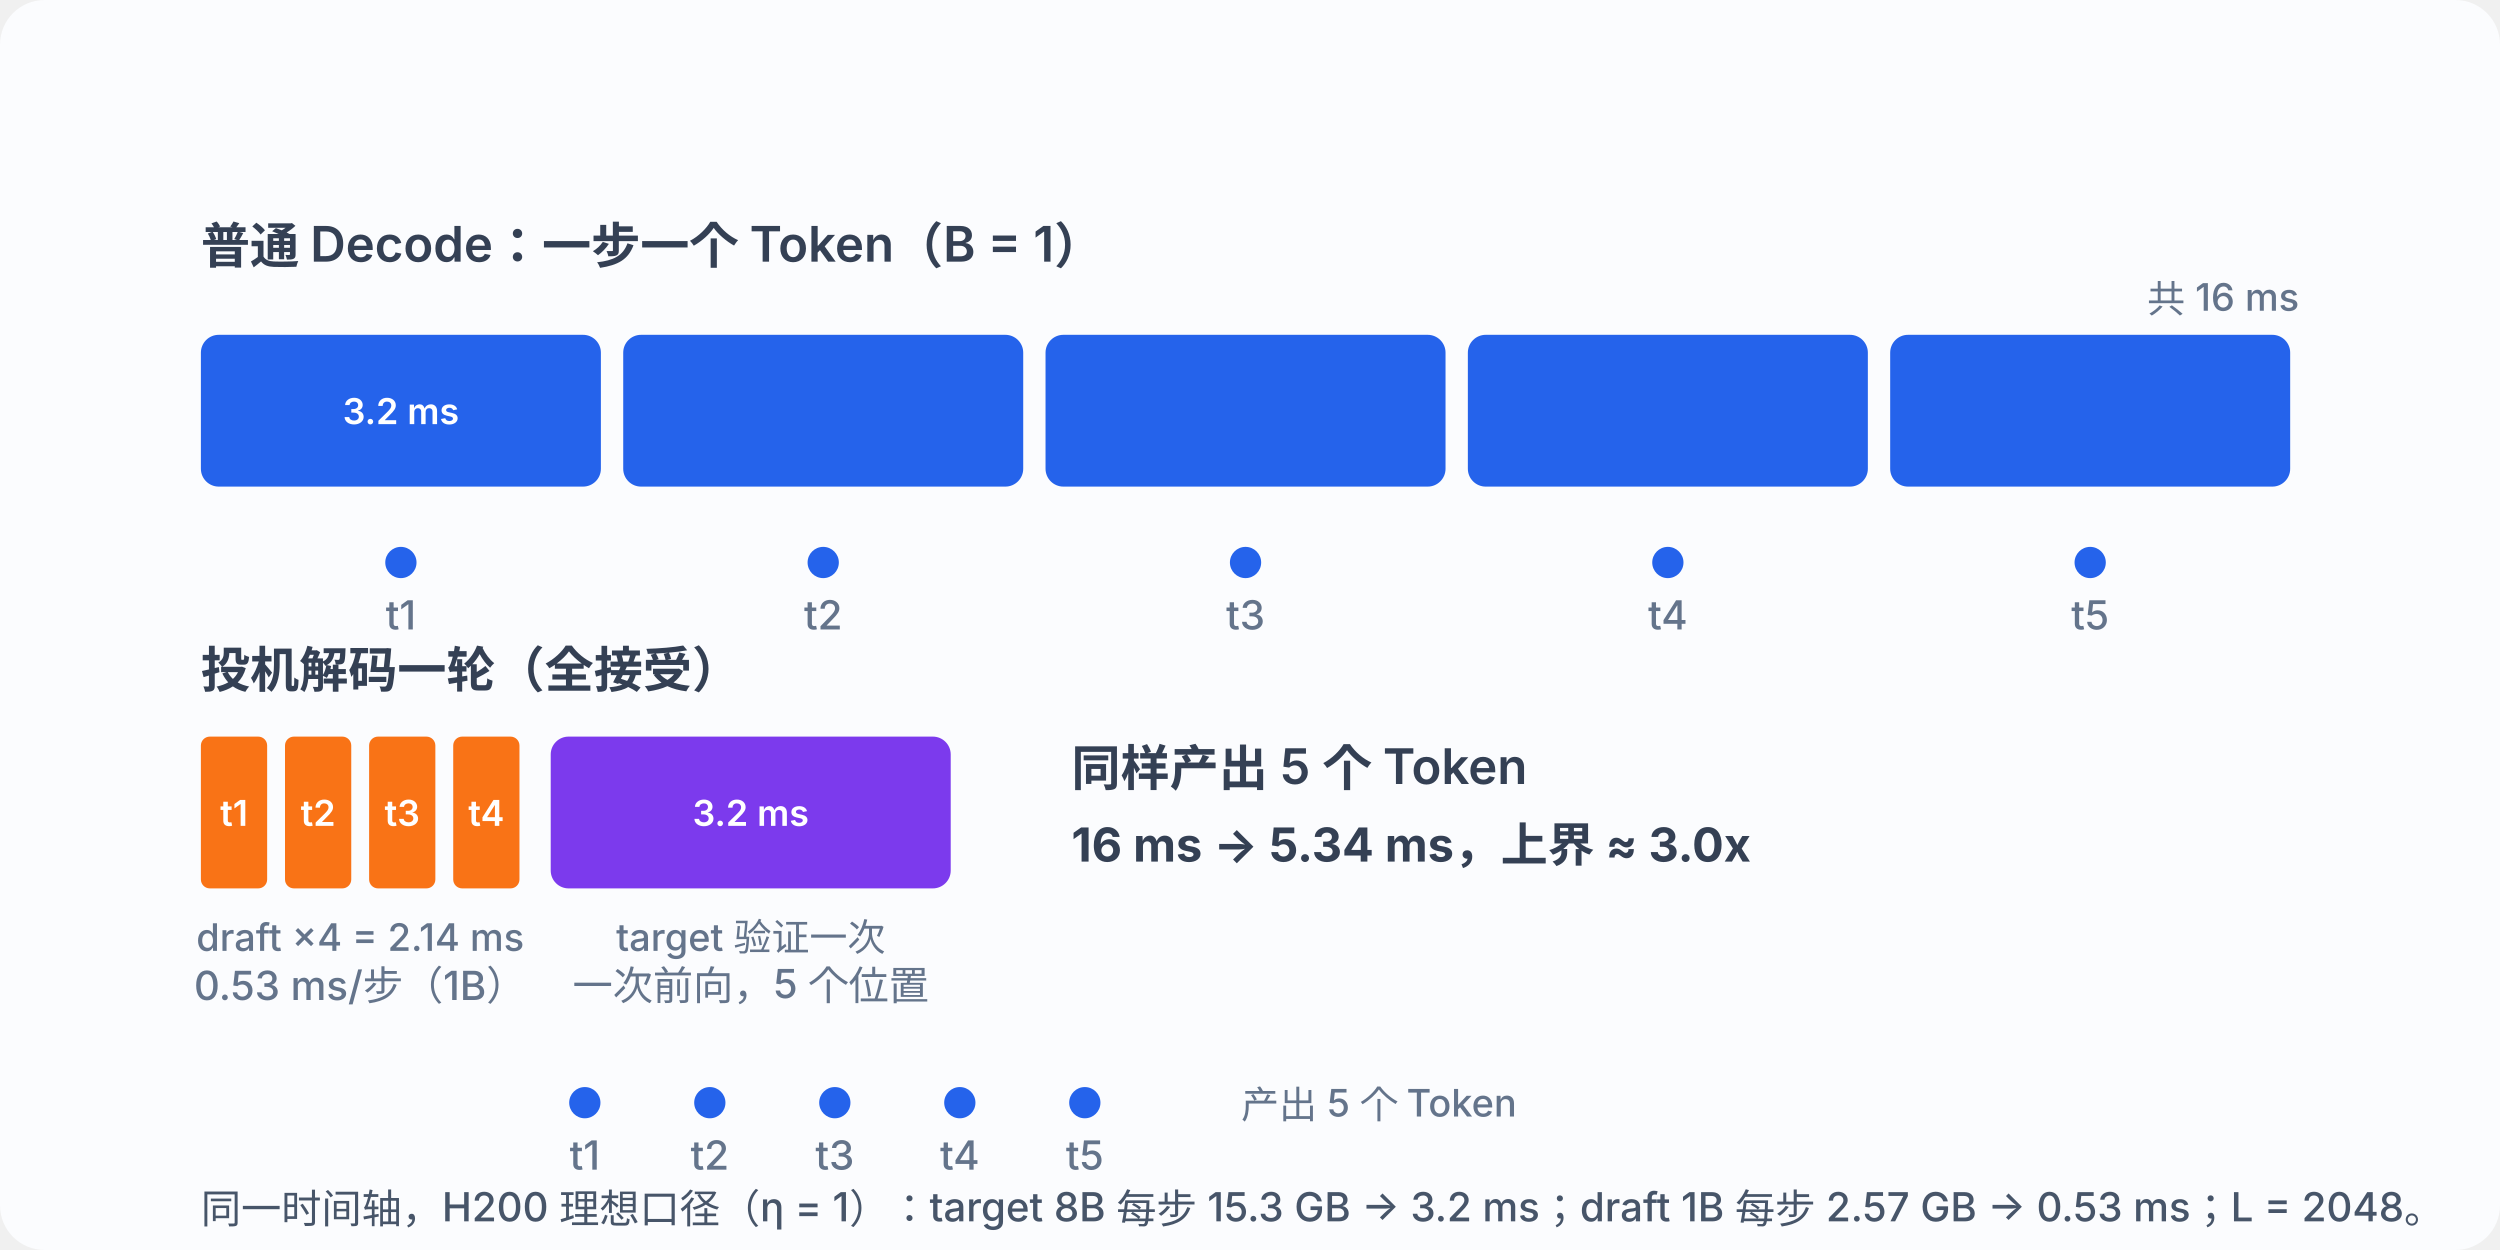
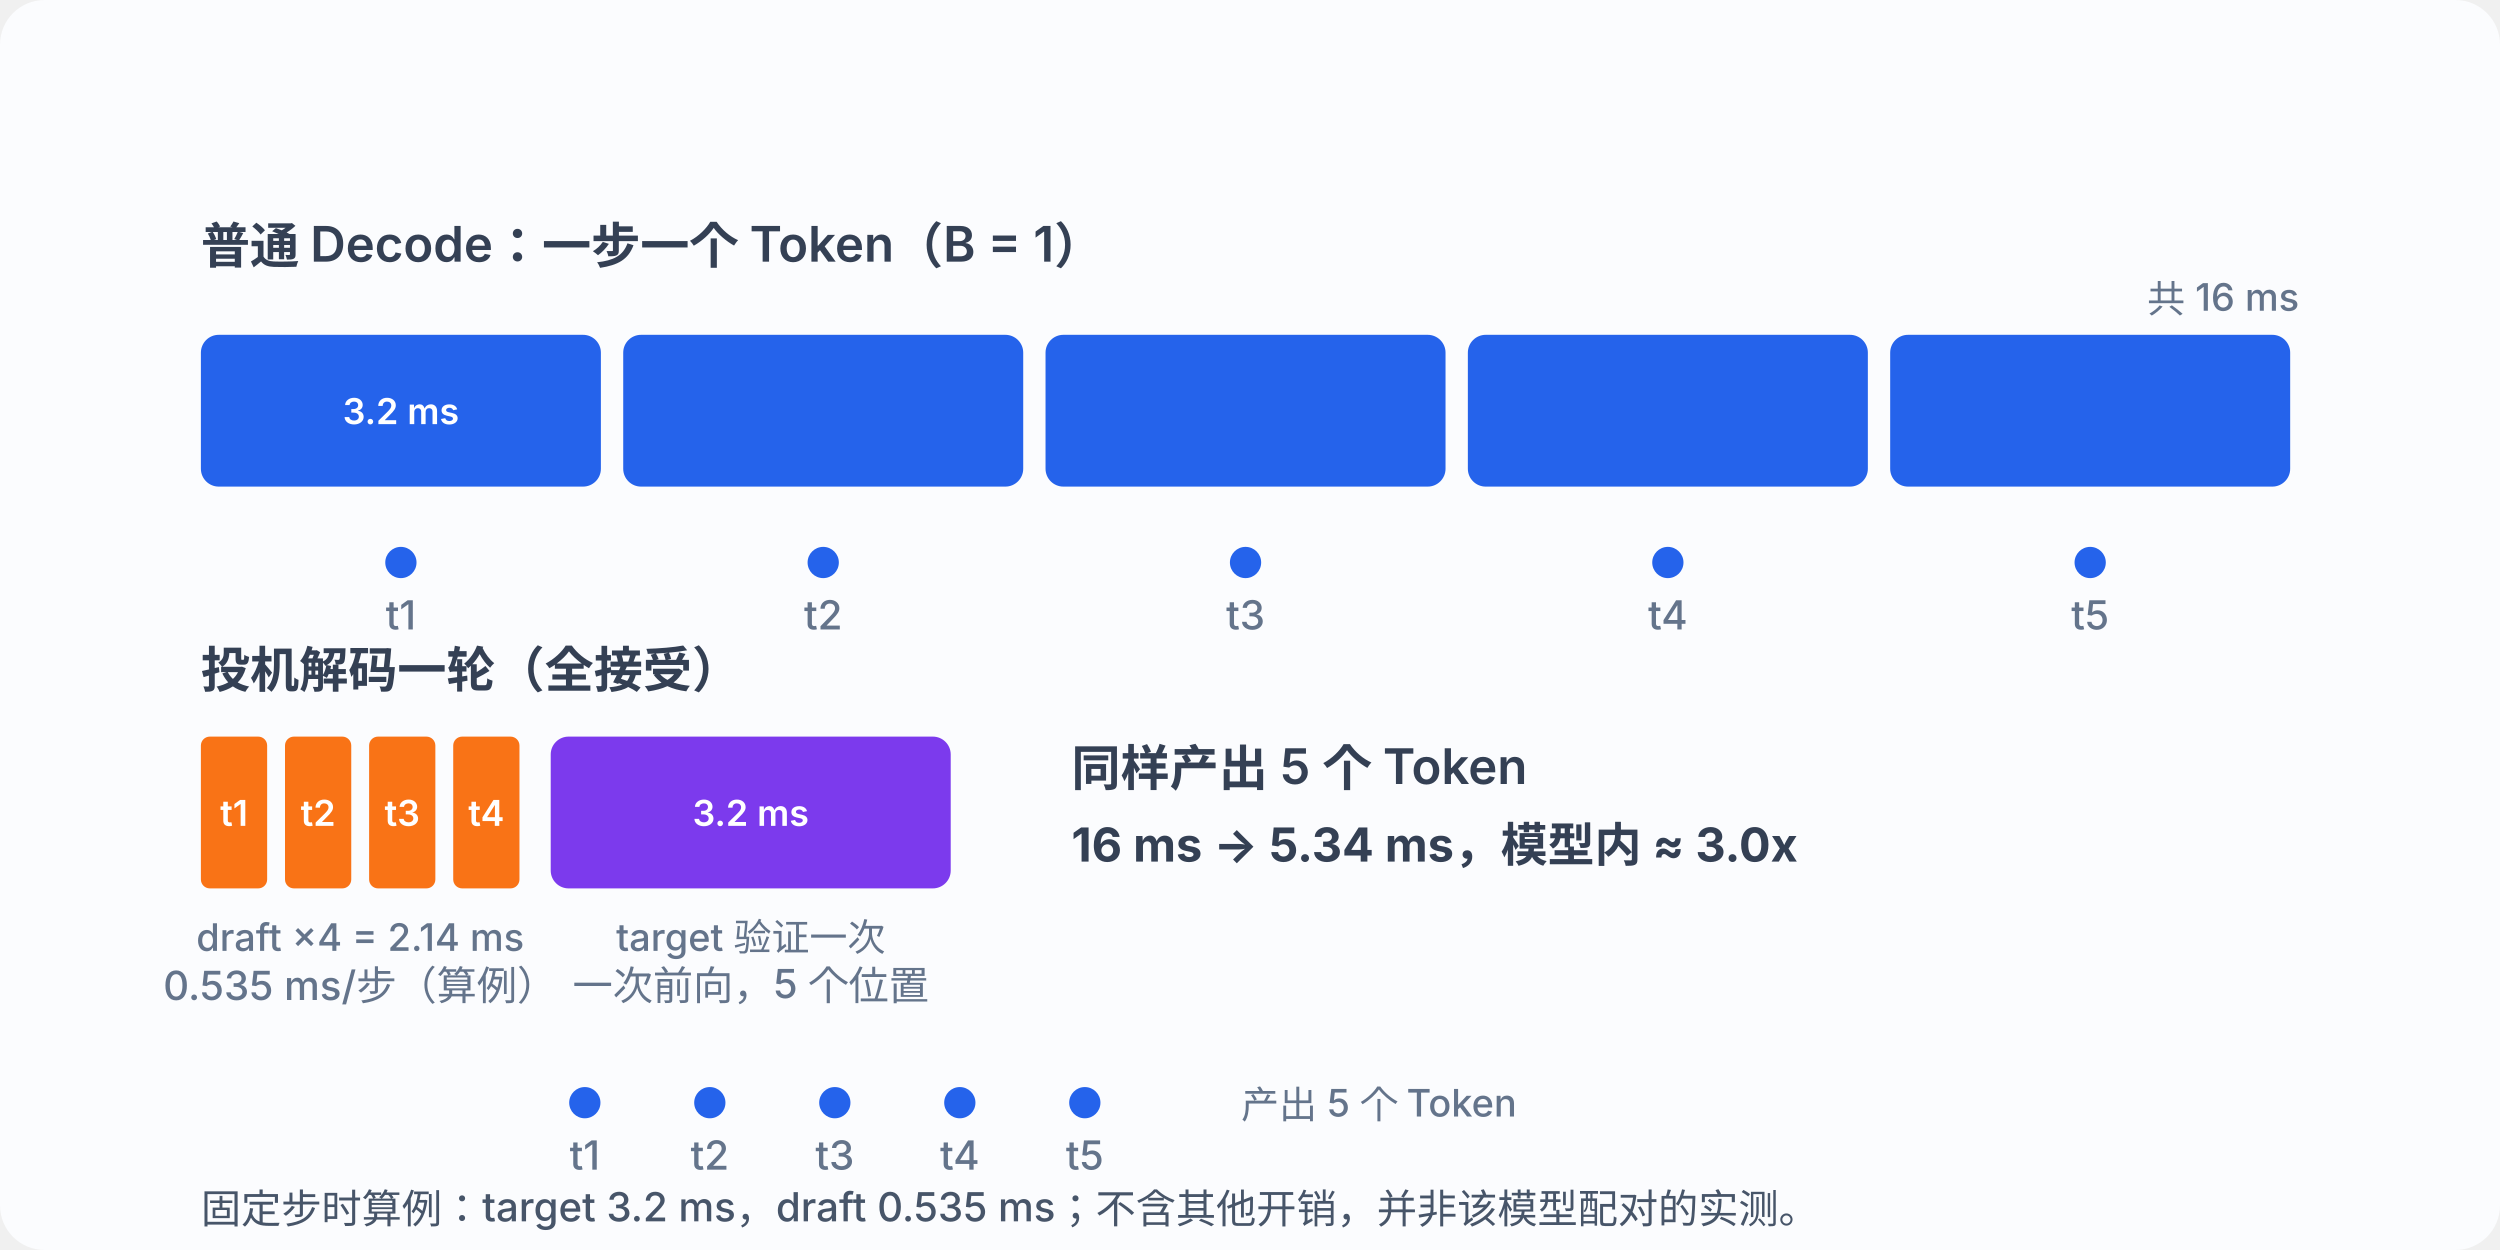
<svg xmlns="http://www.w3.org/2000/svg" width="1120" height="560" viewBox="0 0 1120 560" role="img" aria-labelledby="title desc">
  <style>
    .bg { fill: #fbfcfe; }
    .grid { stroke: #dce3ea; stroke-width: 1; stroke-dasharray: 5 8; }
    .axis { stroke: #344054; stroke-width: 2.5; }
    .guide { stroke: #94a3b8; stroke-width: 1.5; stroke-dasharray: 5 7; }
    .label { fill: #344054; font: 600 22px -apple-system, BlinkMacSystemFont, "PingFang SC", "Microsoft YaHei", sans-serif; }
    .tick { fill: #64748b; font: 500 18px -apple-system, BlinkMacSystemFont, "PingFang SC", "Microsoft YaHei", sans-serif; }
    .small { fill: #64748b; font: 500 20px -apple-system, BlinkMacSystemFont, "PingFang SC", "Microsoft YaHei", sans-serif; }
    .muted { fill: #64748b; font: 500 18px -apple-system, BlinkMacSystemFont, "PingFang SC", "Microsoft YaHei", sans-serif; }
    .note { fill: #475569; font: 500 18px -apple-system, BlinkMacSystemFont, "PingFang SC", "Microsoft YaHei", sans-serif; }
    .in { fill: #ffffff; font: 600 16px -apple-system, BlinkMacSystemFont, "PingFang SC", "Microsoft YaHei", sans-serif; }
    .blk { fill: #64748b; font: 500 17px -apple-system, BlinkMacSystemFont, "PingFang SC", "Microsoft YaHei", sans-serif; }
    .ser { font: 700 21px -apple-system, BlinkMacSystemFont, "PingFang SC", "Microsoft YaHei", sans-serif; }
    .vlab { font: 700 21px -apple-system, BlinkMacSystemFont, "PingFang SC", "Microsoft YaHei", sans-serif; }
  </style>
  <rect class="bg" width="1120" height="560" rx="20" />
  <text class="label" x="90" y="118">普通 Decode：一步一个 Token（B = 1）</text>
  <rect x="90" y="150" width="179.2" height="68" rx="8" fill="#2563eb" />
  <rect x="279.2" y="150" width="179.2" height="68" rx="8" fill="#2563eb" />
  <rect x="468.4" y="150" width="179.2" height="68" rx="8" fill="#2563eb" />
  <rect x="657.6" y="150" width="179.2" height="68" rx="8" fill="#2563eb" />
  <rect x="846.8" y="150" width="179.2" height="68" rx="8" fill="#2563eb" />
  <text class="in" x="179.6" y="190" text-anchor="middle">3.2 ms</text>
  <circle cx="179.6" cy="252" r="7" fill="#2563eb" />
  <text class="muted" x="179.6" y="282" text-anchor="middle">t1</text>
  <circle cx="368.8" cy="252" r="7" fill="#2563eb" />
  <text class="muted" x="368.8" y="282" text-anchor="middle">t2</text>
  <circle cx="558" cy="252" r="7" fill="#2563eb" />
  <text class="muted" x="558" y="282" text-anchor="middle">t3</text>
  <circle cx="747.2" cy="252" r="7" fill="#2563eb" />
  <text class="muted" x="747.2" y="282" text-anchor="middle">t4</text>
  <circle cx="936.4" cy="252" r="7" fill="#2563eb" />
  <text class="muted" x="936.4" y="282" text-anchor="middle">t5</text>
  <text class="blk" x="1030" y="140" text-anchor="end">共 16 ms</text>
  <text class="label" x="90" y="308">投机解码一轮（全接受）</text>
  <rect x="90" y="330" width="29.68" height="68" rx="4" fill="#f97316" />
  <text class="in" x="104.84" y="370" text-anchor="middle">t1</text>
  <rect x="127.68" y="330" width="29.68" height="68" rx="4" fill="#f97316" />
  <text class="in" x="142.52" y="370" text-anchor="middle">t2</text>
  <rect x="165.36" y="330" width="29.68" height="68" rx="4" fill="#f97316" />
  <text class="in" x="180.2" y="370" text-anchor="middle">t3</text>
  <rect x="203.04" y="330" width="29.68" height="68" rx="4" fill="#f97316" />
  <text class="in" x="217.88" y="370" text-anchor="middle">t4</text>
  <rect x="246.72" y="330" width="179.2" height="68" rx="8" fill="#7c3aed" />
  <text class="in" x="336.32" y="370" text-anchor="middle">3.2 ms</text>
  <text class="blk" x="161.36" y="426" text-anchor="middle">draft ×4 = 2.14 ms</text>
-   <text class="muted" x="161.36" y="448" text-anchor="middle">0.53 ms/步（1B）</text>
+   <text class="muted" x="161.36" y="448" text-anchor="middle">0.535 ms/步（算例）</text>
  <text class="blk" x="336.32" y="426" text-anchor="middle">target 验证一次</text>
  <text class="muted" x="336.32" y="448" text-anchor="middle">一次前向，5 个位置</text>
  <text class="label" x="480" y="352">同样产出 5 个 Token</text>
-   <text class="vlab" fill="#344054" x="480" y="386">16 ms → 5.34 ms，上界 ≈ 3.0x</text>
+   <text class="vlab" fill="#344054" x="480" y="386">16 ms → 5.34 ms，模型内 ≈ 3.0x</text>
  <circle cx="262" cy="494" r="7" fill="#2563eb" />
  <text class="muted" x="262" y="524" text-anchor="middle">t1</text>
  <circle cx="318" cy="494" r="7" fill="#2563eb" />
  <text class="muted" x="318" y="524" text-anchor="middle">t2</text>
  <circle cx="374" cy="494" r="7" fill="#2563eb" />
  <text class="muted" x="374" y="524" text-anchor="middle">t3</text>
  <circle cx="430" cy="494" r="7" fill="#2563eb" />
  <text class="muted" x="430" y="524" text-anchor="middle">t4</text>
  <circle cx="486" cy="494" r="7" fill="#2563eb" />
  <text class="muted" x="486" y="524" text-anchor="middle">t5</text>
  <text class="blk" x="556" y="501">产出 5 个 Token</text>
-   <text class="note" x="90" y="548">同一时间轴，H200 理想口径（η = 1）：target 8B 每步 15.3 GB → 3.2 ms；draft 1B 每步 2.57 GB → 0.53 ms；L = 2048。</text>
+   <text class="note" x="90" y="548">固定步时算例：target 3.2 ms，draft 0.535 ms；不含其他开销，并非该模型配对的实测。</text>
</svg>
